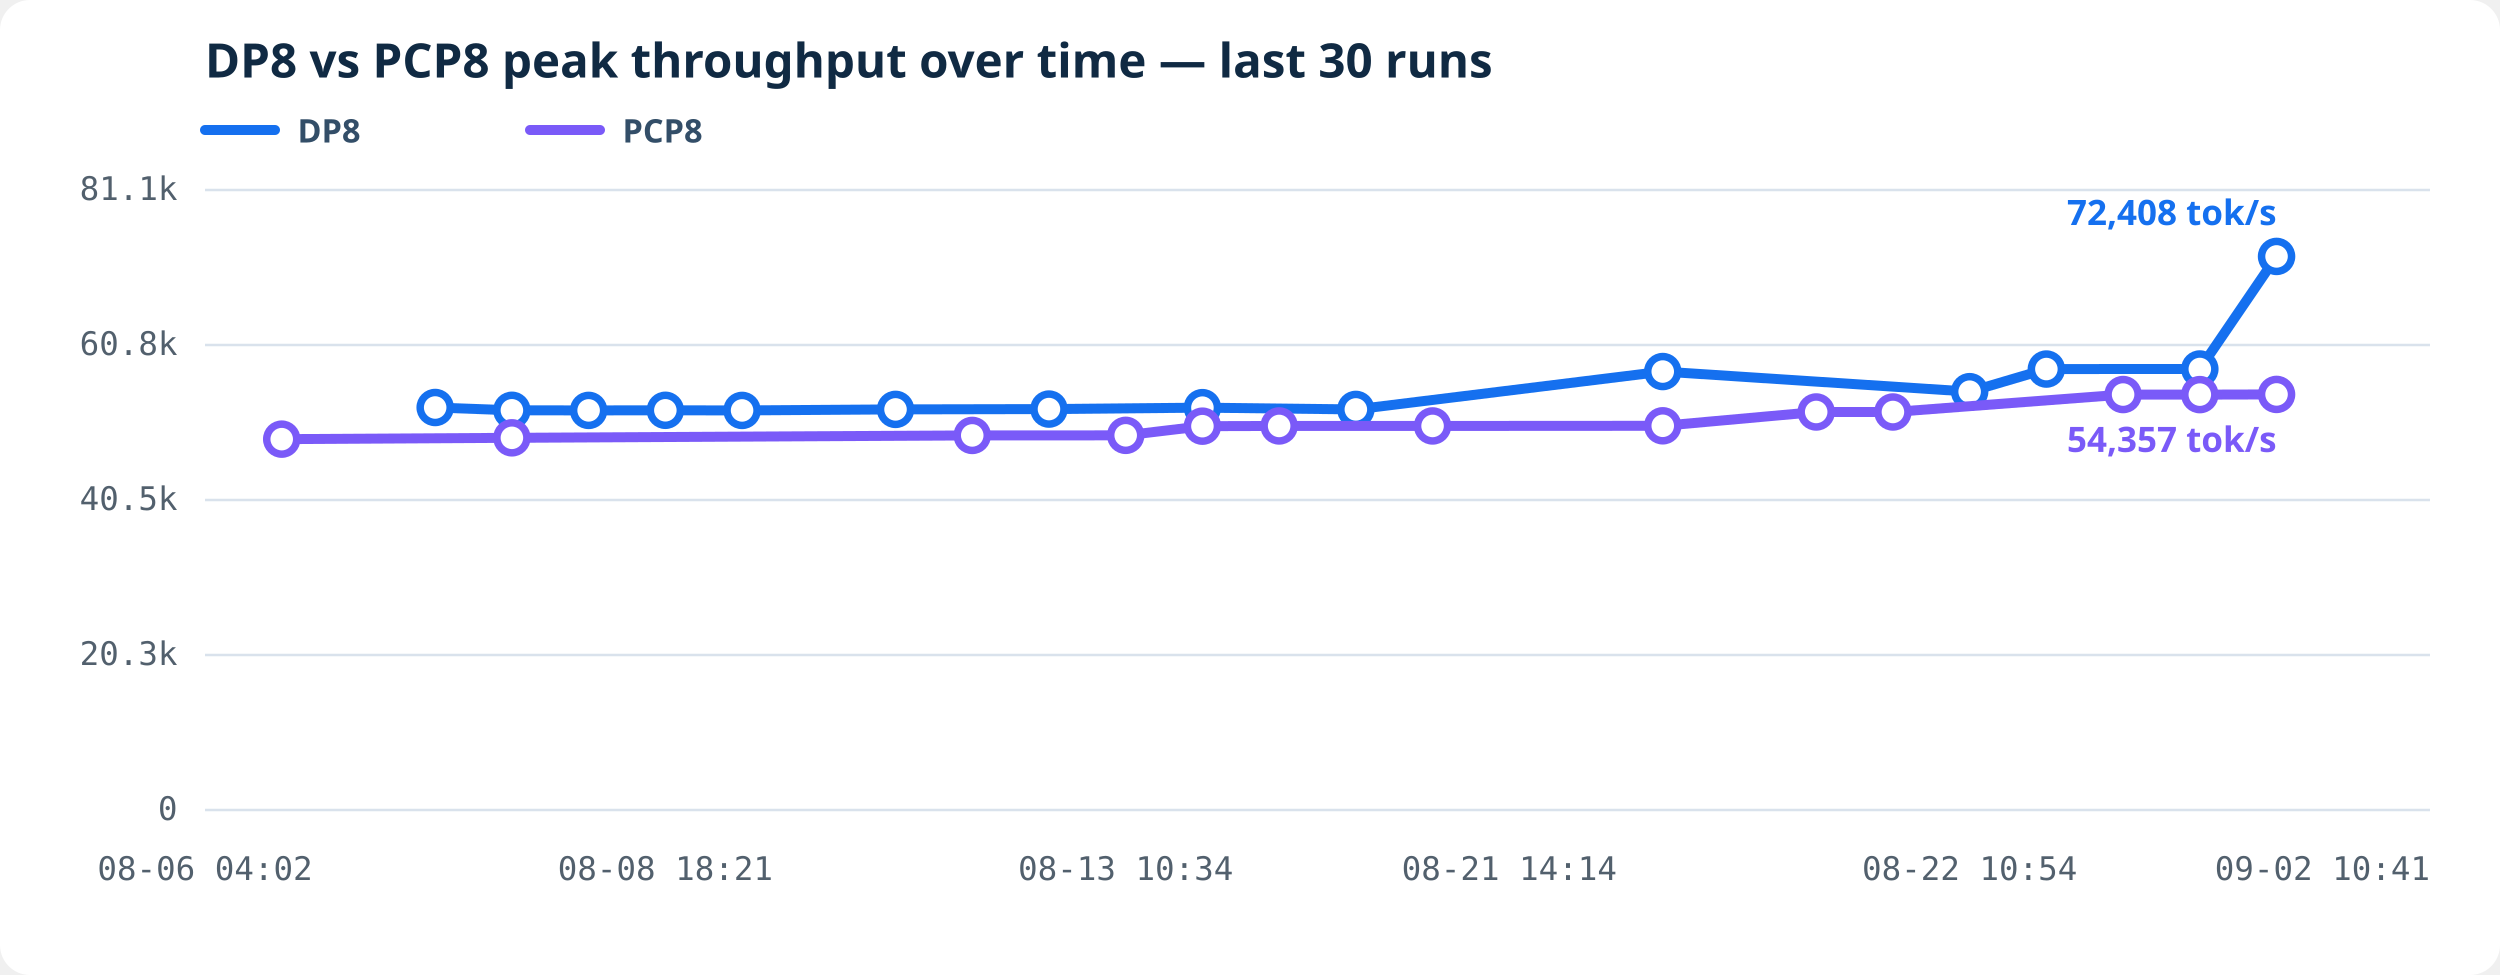
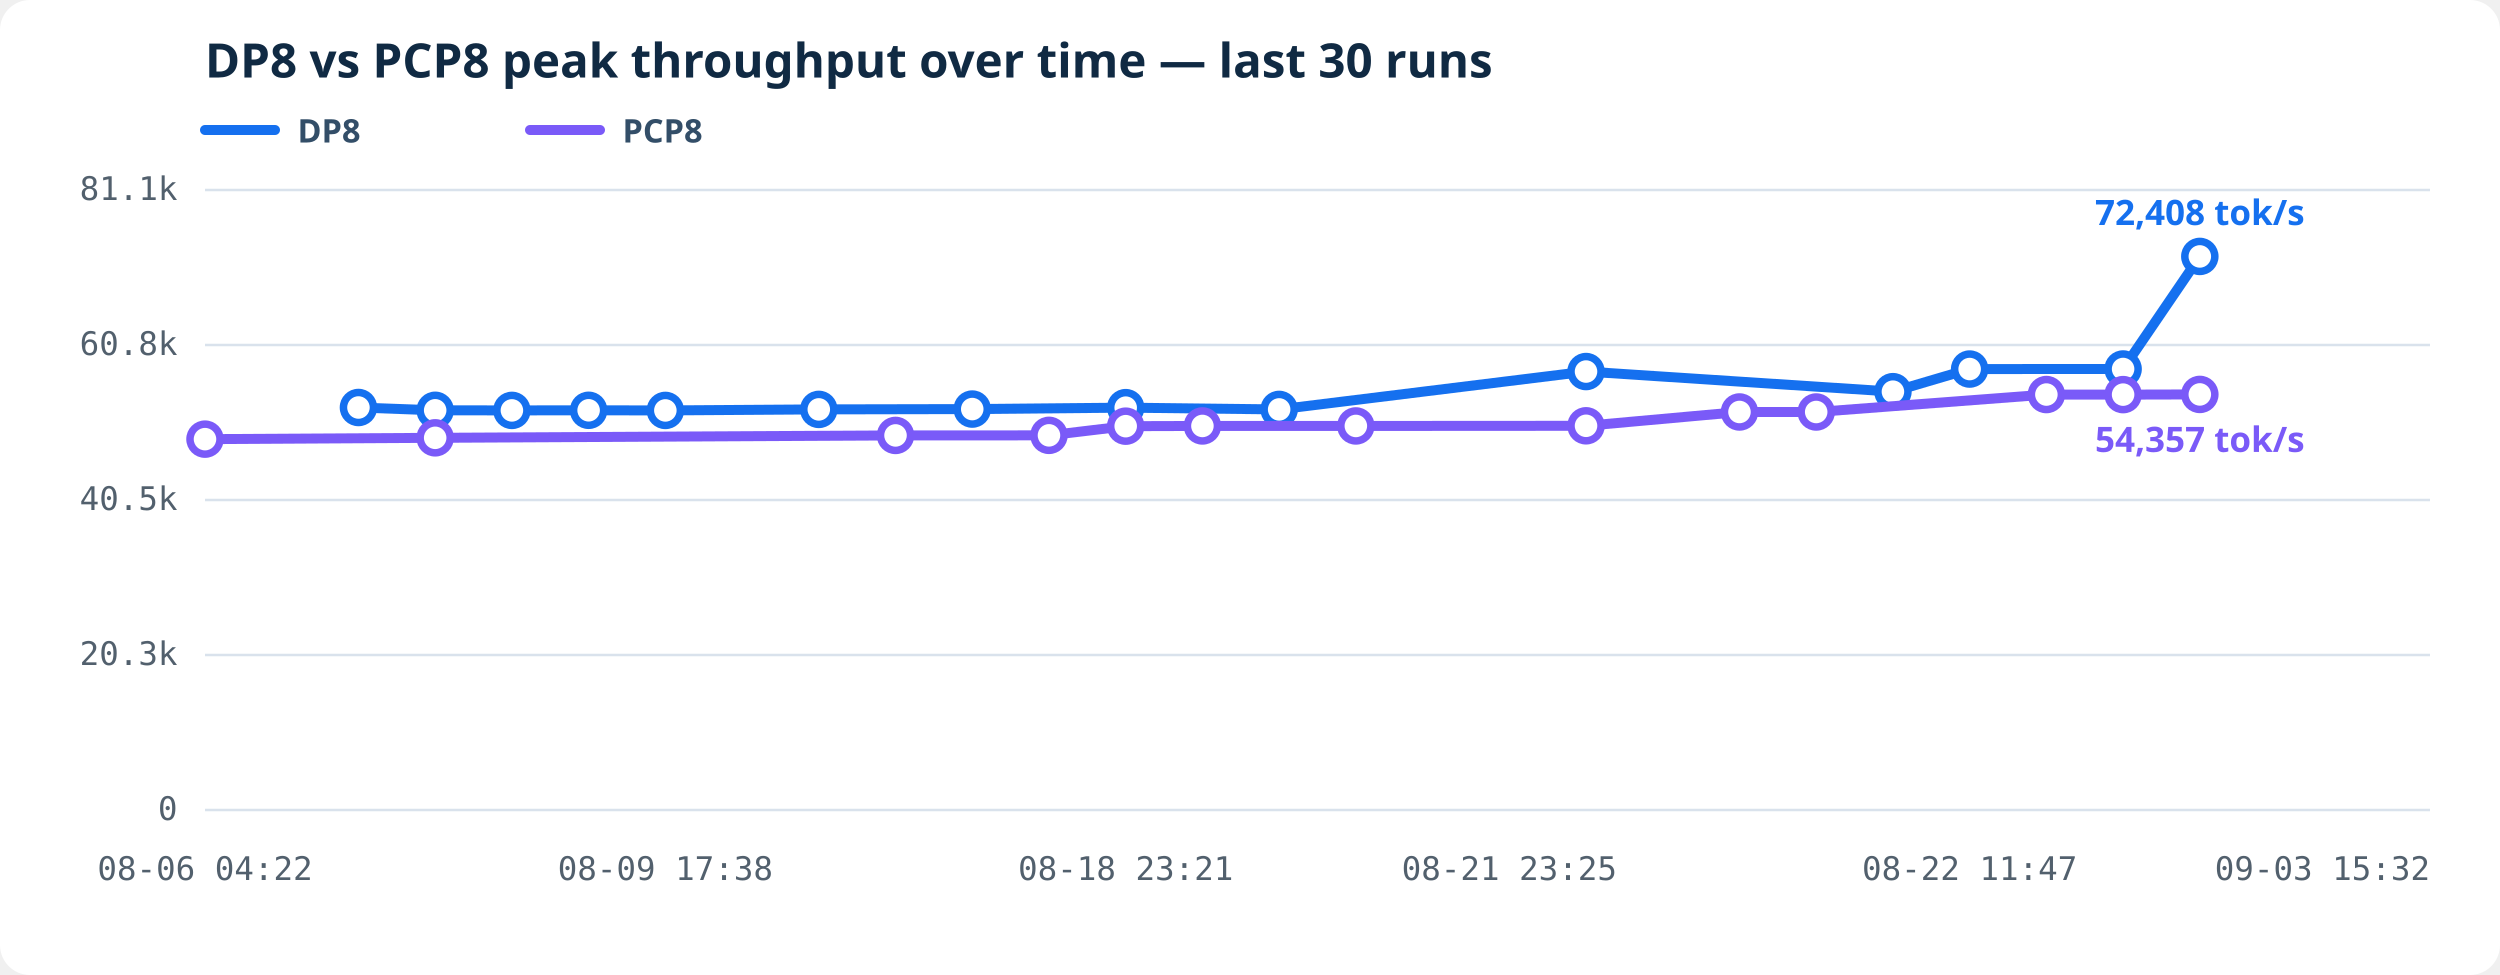
<svg xmlns="http://www.w3.org/2000/svg" viewBox="0 0 1000 390" role="img" aria-labelledby="history-title history-desc">
  <style>.bg{fill:#fff}.grid{stroke:#d9e2ec;stroke-width:1}.axis{fill:#52606d;font:13px ui-monospace,SFMono-Regular,Consolas,monospace}.heading{fill:#102a43;font:600 19px system-ui,sans-serif}.line{fill:none;stroke-width:4;stroke-linejoin:round;stroke-linecap:round}.dot{fill:#fff;stroke-width:3}.latest{stroke-width:3}.legend{fill:#334e68;font:600 13px system-ui,sans-serif}.value{font:600 14px system-ui,sans-serif}</style>
  <rect class="bg" width="1000" height="390" rx="12" />
  <text class="heading" x="82" y="31">DP8 vs PCP8 peak throughput over time — last 30 runs</text>
  <line x1="82" y1="52" x2="110" y2="52" stroke="#1570ef" stroke-width="4" stroke-linecap="round" />
  <text class="legend" x="119" y="57">DP8</text>
  <line x1="212" y1="52" x2="240" y2="52" stroke="#7a5af8" stroke-width="4" stroke-linecap="round" />
  <text class="legend" x="249" y="57">PCP8</text>
  <line class="grid" x1="82" y1="324.00" x2="972" y2="324.00" />
  <text class="axis" text-anchor="end" x="71" y="328.00">0</text>
  <line class="grid" x1="82" y1="262.00" x2="972" y2="262.00" />
  <text class="axis" text-anchor="end" x="71" y="266.00">20.3k</text>
  <line class="grid" x1="82" y1="200.00" x2="972" y2="200.00" />
  <text class="axis" text-anchor="end" x="71" y="204.00">40.5k</text>
  <line class="grid" x1="82" y1="138.00" x2="972" y2="138.00" />
  <text class="axis" text-anchor="end" x="71" y="142.00">60.8k</text>
  <line class="grid" x1="82" y1="76.00" x2="972" y2="76.00" />
  <text class="axis" text-anchor="end" x="71" y="80.00">81.1k</text>
-   <text class="axis" text-anchor="middle" x="82.00" y="352">08-06 04:02</text>
-   <text class="axis" text-anchor="middle" x="266.14" y="352">08-08 18:21</text>
-   <text class="axis" text-anchor="middle" x="450.28" y="352">08-13 10:34</text>
-   <text class="axis" text-anchor="middle" x="603.72" y="352">08-21 14:14</text>
-   <text class="axis" text-anchor="middle" x="787.86" y="352">08-22 10:54</text>
-   <text class="axis" text-anchor="end" x="972.00" y="352">09-02 10:41</text>
-   <polyline class="line" stroke="#1570ef" points="174.07,163.00 204.76,164.12 235.45,164.16 266.14,164.12 296.83,164.17 358.21,163.76 419.59,163.63 480.97,163.06 542.34,163.77 665.10,148.62 787.86,156.67 818.55,147.62 879.93,147.60 910.62,102.57" />
-   <circle class="dot" fill="#fff" stroke="#1570ef" cx="174.07" cy="163.00" r="6" />
-   <circle class="dot" fill="#fff" stroke="#1570ef" cx="204.76" cy="164.12" r="6" />
-   <circle class="dot" fill="#fff" stroke="#1570ef" cx="235.45" cy="164.16" r="6" />
-   <circle class="dot" fill="#fff" stroke="#1570ef" cx="266.14" cy="164.12" r="6" />
-   <circle class="dot" fill="#fff" stroke="#1570ef" cx="296.83" cy="164.17" r="6" />
-   <circle class="dot" fill="#fff" stroke="#1570ef" cx="358.21" cy="163.76" r="6" />
-   <circle class="dot" fill="#fff" stroke="#1570ef" cx="419.59" cy="163.63" r="6" />
-   <circle class="dot" fill="#fff" stroke="#1570ef" cx="480.97" cy="163.06" r="6" />
-   <circle class="dot" fill="#fff" stroke="#1570ef" cx="542.34" cy="163.77" r="6" />
-   <circle class="dot" fill="#fff" stroke="#1570ef" cx="665.10" cy="148.62" r="6" />
-   <circle class="dot" fill="#fff" stroke="#1570ef" cx="787.86" cy="156.67" r="6" />
-   <circle class="dot" fill="#fff" stroke="#1570ef" cx="818.55" cy="147.62" r="6" />
-   <circle class="dot" fill="#fff" stroke="#1570ef" cx="879.93" cy="147.60" r="6" />
-   <circle class="dot latest" fill="#1570ef" stroke="#1570ef" cx="910.62" cy="102.57" r="6" />
-   <text class="value" fill="#1570ef" text-anchor="end" x="910.62" y="90.00">72,408 tok/s</text>
-   <polyline class="line" stroke="#7a5af8" points="112.69,175.66 204.76,175.13 388.90,174.17 450.28,174.14 480.97,170.47 511.66,170.38 573.03,170.38 665.10,170.32 726.48,164.79 757.17,164.80 849.24,157.82 879.93,157.85 910.62,157.77" />
-   <circle class="dot" fill="#fff" stroke="#7a5af8" cx="112.69" cy="175.66" r="6" />
-   <circle class="dot" fill="#fff" stroke="#7a5af8" cx="204.76" cy="175.13" r="6" />
-   <circle class="dot" fill="#fff" stroke="#7a5af8" cx="388.90" cy="174.17" r="6" />
-   <circle class="dot" fill="#fff" stroke="#7a5af8" cx="450.28" cy="174.14" r="6" />
-   <circle class="dot" fill="#fff" stroke="#7a5af8" cx="480.97" cy="170.47" r="6" />
-   <circle class="dot" fill="#fff" stroke="#7a5af8" cx="511.66" cy="170.38" r="6" />
-   <circle class="dot" fill="#fff" stroke="#7a5af8" cx="573.03" cy="170.38" r="6" />
-   <circle class="dot" fill="#fff" stroke="#7a5af8" cx="665.10" cy="170.32" r="6" />
-   <circle class="dot" fill="#fff" stroke="#7a5af8" cx="726.48" cy="164.79" r="6" />
-   <circle class="dot" fill="#fff" stroke="#7a5af8" cx="757.17" cy="164.80" r="6" />
-   <circle class="dot" fill="#fff" stroke="#7a5af8" cx="849.24" cy="157.82" r="6" />
-   <circle class="dot" fill="#fff" stroke="#7a5af8" cx="879.93" cy="157.85" r="6" />
-   <circle class="dot latest" fill="#7a5af8" stroke="#7a5af8" cx="910.62" cy="157.77" r="6" />
-   <text class="value" fill="#7a5af8" text-anchor="end" x="910.62" y="180.77">54,357 tok/s</text>
+   <text class="axis" text-anchor="middle" x="82.00" y="352">08-06 04:22</text>
+   <text class="axis" text-anchor="middle" x="266.14" y="352">08-09 17:38</text>
+   <text class="axis" text-anchor="middle" x="450.28" y="352">08-18 23:21</text>
+   <text class="axis" text-anchor="middle" x="603.72" y="352">08-21 23:25</text>
+   <text class="axis" text-anchor="middle" x="787.86" y="352">08-22 11:47</text>
+   <text class="axis" text-anchor="end" x="972.00" y="352">09-03 15:32</text>
+   <polyline class="line" stroke="#1570ef" points="143.38,163.00 174.07,164.12 204.76,164.16 235.45,164.12 266.14,164.17 327.52,163.76 388.90,163.63 450.28,163.06 511.66,163.77 634.41,148.62 757.17,156.67 787.86,147.62 849.24,147.60 879.93,102.57" />
+   <circle class="dot" fill="#fff" stroke="#1570ef" cx="143.38" cy="163.00" r="6" />
+   <circle class="dot" fill="#fff" stroke="#1570ef" cx="174.07" cy="164.12" r="6" />
+   <circle class="dot" fill="#fff" stroke="#1570ef" cx="204.76" cy="164.16" r="6" />
+   <circle class="dot" fill="#fff" stroke="#1570ef" cx="235.45" cy="164.12" r="6" />
+   <circle class="dot" fill="#fff" stroke="#1570ef" cx="266.14" cy="164.17" r="6" />
+   <circle class="dot" fill="#fff" stroke="#1570ef" cx="327.52" cy="163.76" r="6" />
+   <circle class="dot" fill="#fff" stroke="#1570ef" cx="388.90" cy="163.63" r="6" />
+   <circle class="dot" fill="#fff" stroke="#1570ef" cx="450.28" cy="163.06" r="6" />
+   <circle class="dot" fill="#fff" stroke="#1570ef" cx="511.66" cy="163.77" r="6" />
+   <circle class="dot" fill="#fff" stroke="#1570ef" cx="634.41" cy="148.62" r="6" />
+   <circle class="dot" fill="#fff" stroke="#1570ef" cx="757.17" cy="156.67" r="6" />
+   <circle class="dot" fill="#fff" stroke="#1570ef" cx="787.86" cy="147.62" r="6" />
+   <circle class="dot" fill="#fff" stroke="#1570ef" cx="849.24" cy="147.60" r="6" />
+   <circle class="dot latest" fill="#1570ef" stroke="#1570ef" cx="879.93" cy="102.57" r="6" />
+   <text class="value" fill="#1570ef" text-anchor="middle" x="879.93" y="90.00">72,408 tok/s</text>
+   <polyline class="line" stroke="#7a5af8" points="82.00,175.66 174.07,175.13 358.21,174.17 419.59,174.14 450.28,170.47 480.97,170.38 542.34,170.38 634.41,170.32 695.79,164.79 726.48,164.80 818.55,157.82 849.24,157.85 879.93,157.77" />
+   <circle class="dot" fill="#fff" stroke="#7a5af8" cx="82.00" cy="175.66" r="6" />
+   <circle class="dot" fill="#fff" stroke="#7a5af8" cx="174.07" cy="175.13" r="6" />
+   <circle class="dot" fill="#fff" stroke="#7a5af8" cx="358.21" cy="174.17" r="6" />
+   <circle class="dot" fill="#fff" stroke="#7a5af8" cx="419.59" cy="174.14" r="6" />
+   <circle class="dot" fill="#fff" stroke="#7a5af8" cx="450.28" cy="170.47" r="6" />
+   <circle class="dot" fill="#fff" stroke="#7a5af8" cx="480.97" cy="170.38" r="6" />
+   <circle class="dot" fill="#fff" stroke="#7a5af8" cx="542.34" cy="170.38" r="6" />
+   <circle class="dot" fill="#fff" stroke="#7a5af8" cx="634.41" cy="170.32" r="6" />
+   <circle class="dot" fill="#fff" stroke="#7a5af8" cx="695.79" cy="164.79" r="6" />
+   <circle class="dot" fill="#fff" stroke="#7a5af8" cx="726.48" cy="164.80" r="6" />
+   <circle class="dot" fill="#fff" stroke="#7a5af8" cx="818.55" cy="157.82" r="6" />
+   <circle class="dot" fill="#fff" stroke="#7a5af8" cx="849.24" cy="157.85" r="6" />
+   <circle class="dot latest" fill="#7a5af8" stroke="#7a5af8" cx="879.93" cy="157.77" r="6" />
+   <text class="value" fill="#7a5af8" text-anchor="middle" x="879.93" y="180.77">54,357 tok/s</text>
</svg>
